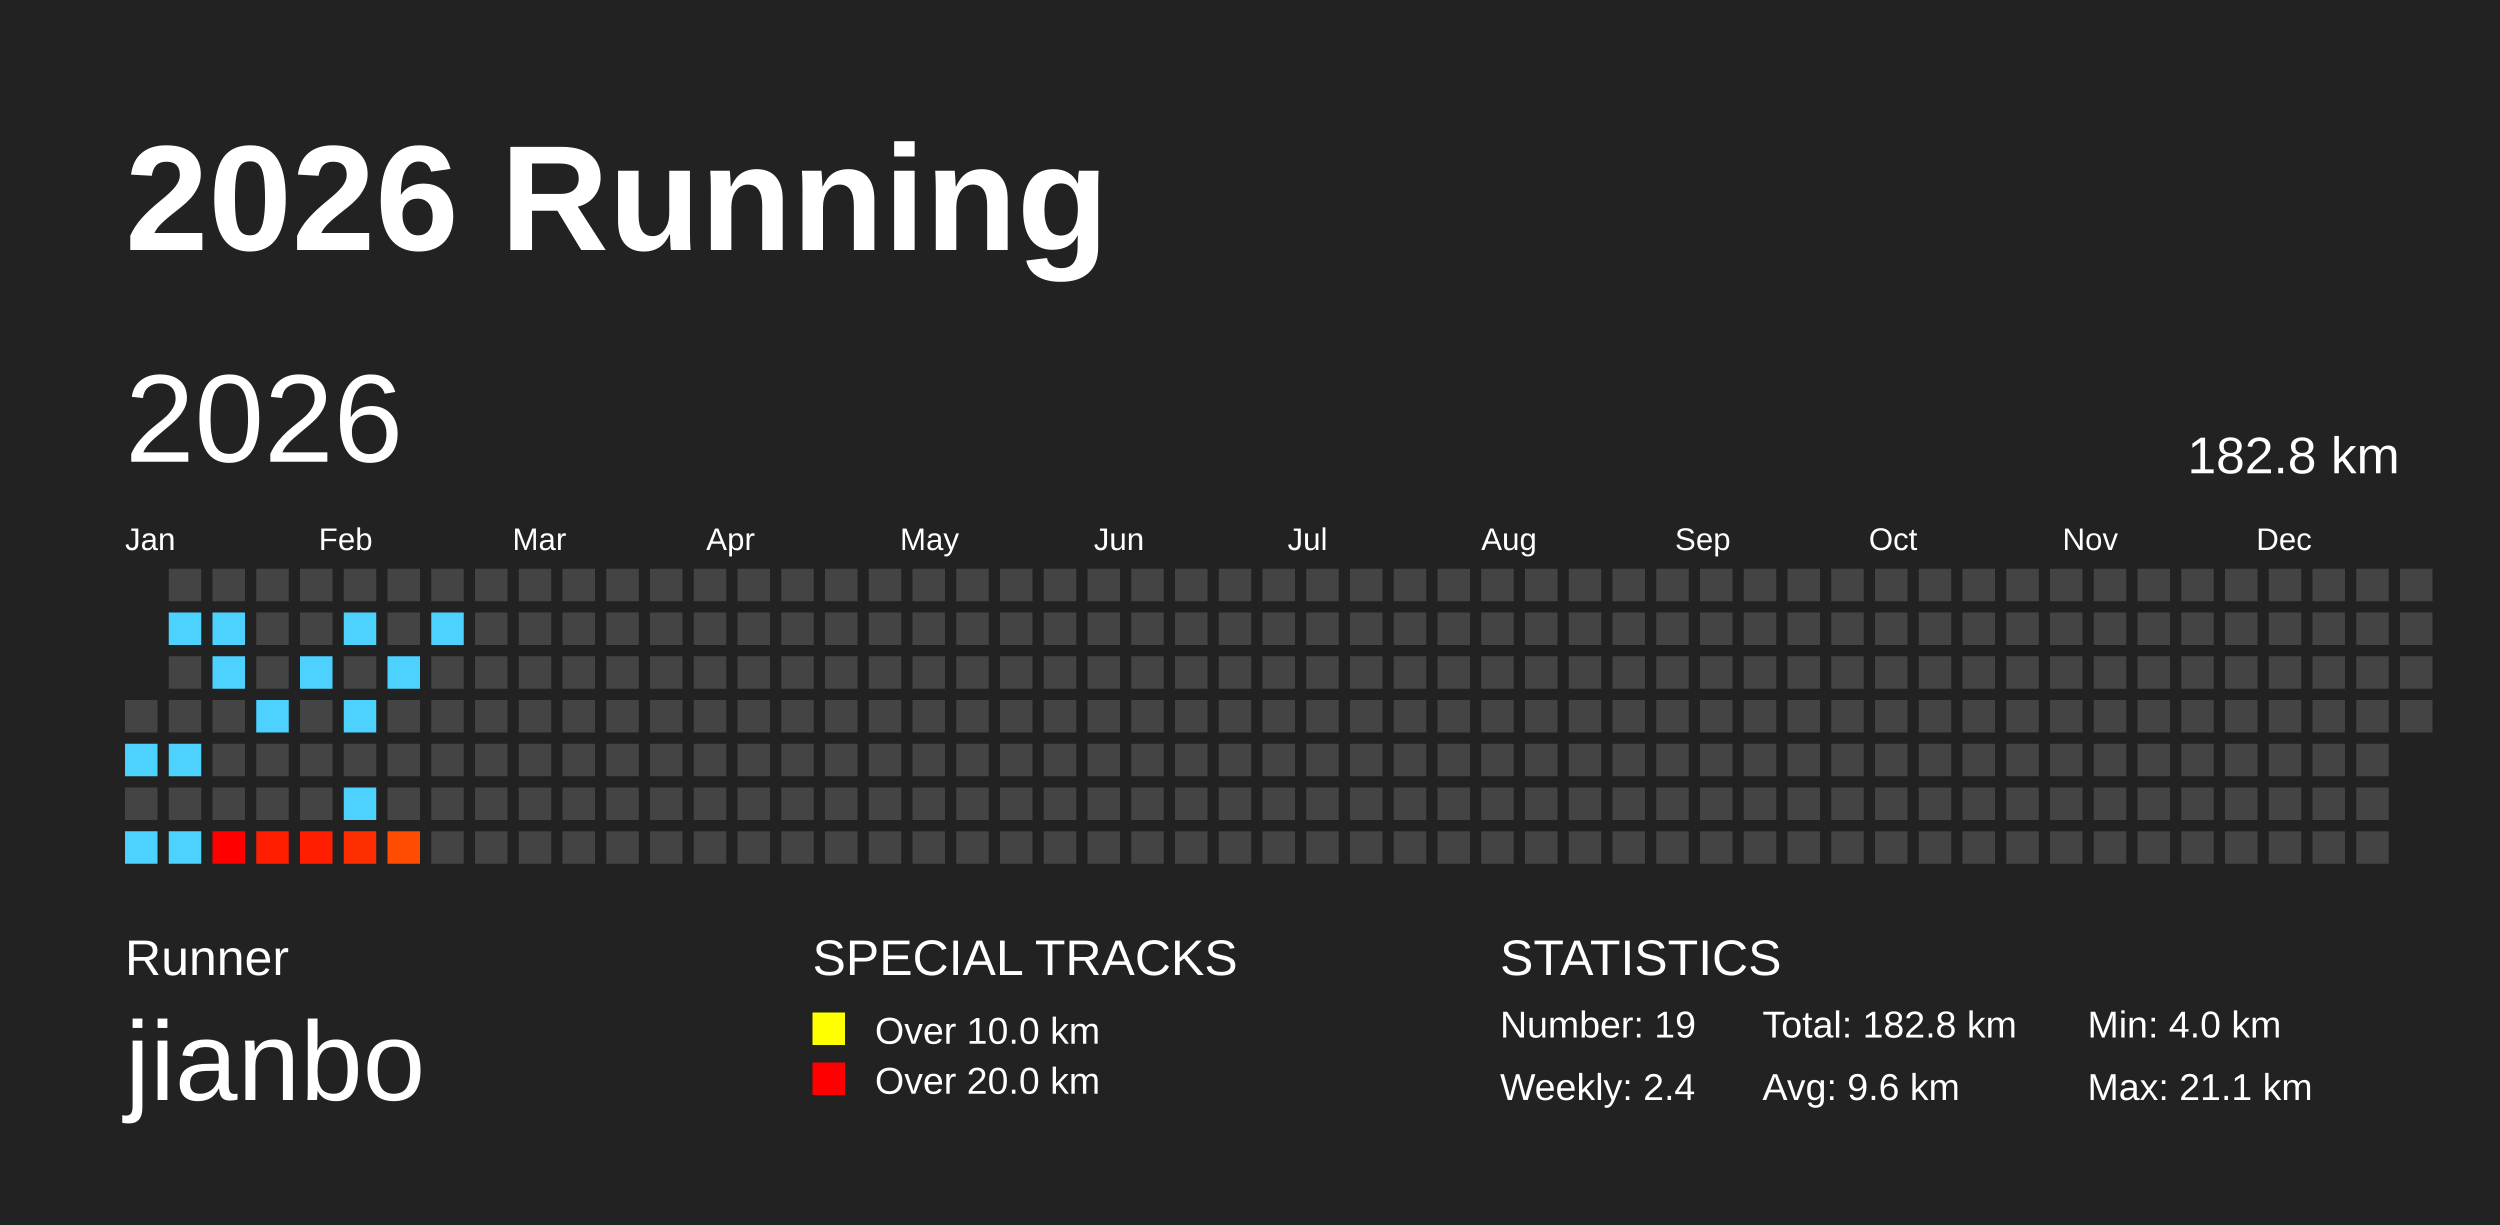
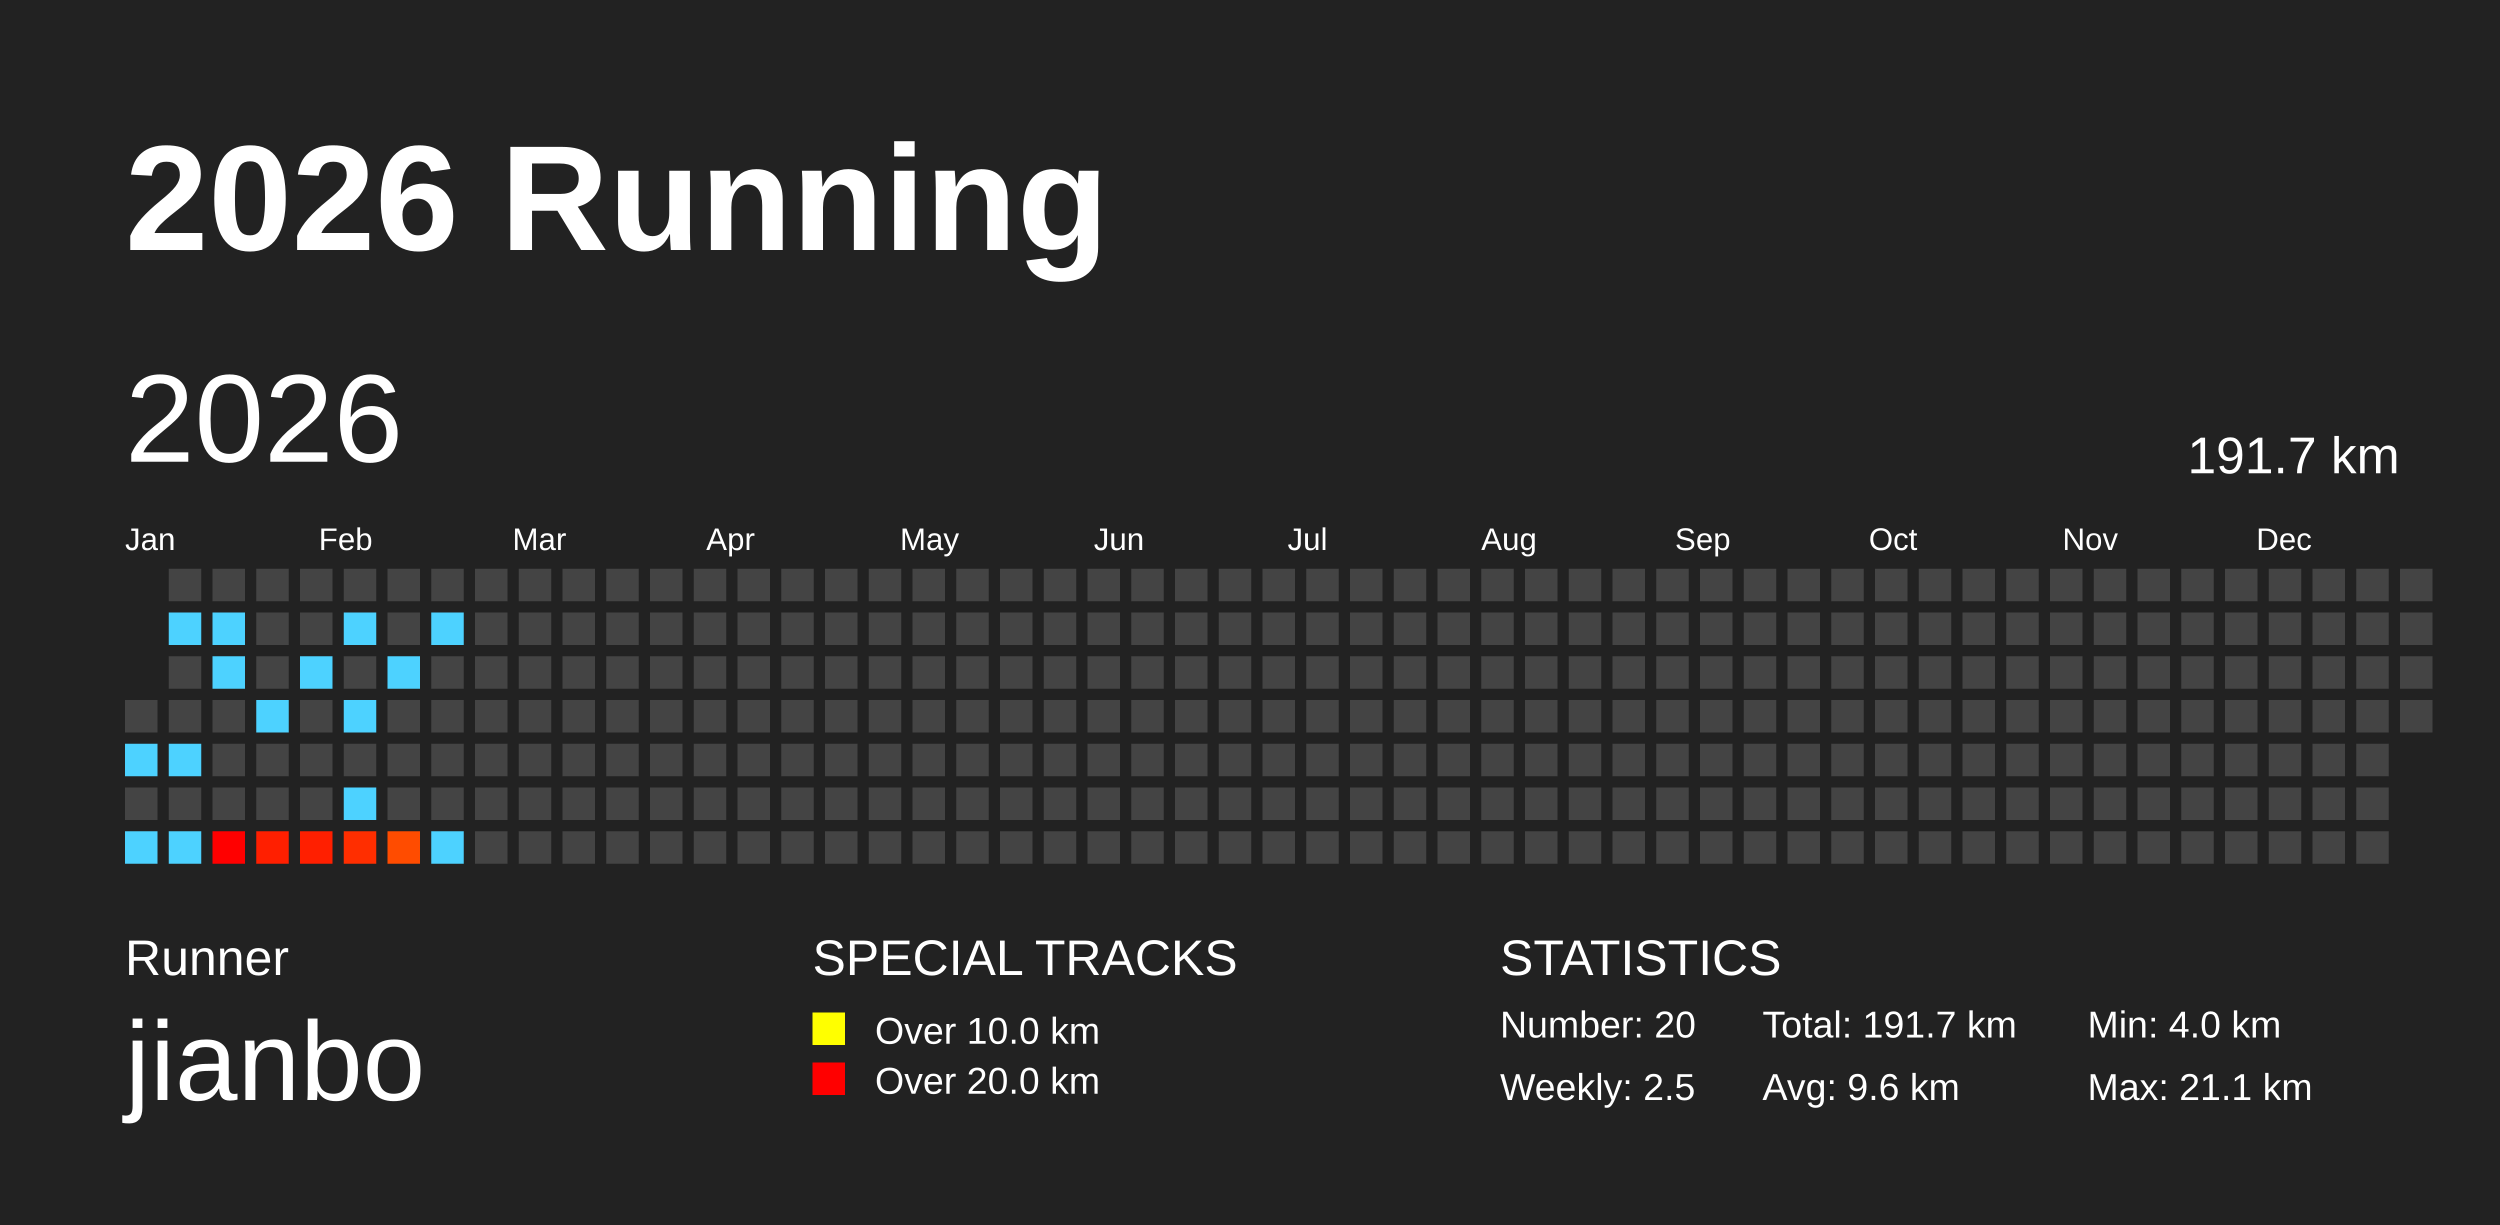
<svg xmlns="http://www.w3.org/2000/svg" baseProfile="full" height="98mm" version="1.1" viewBox="0,0,200,98" width="200mm">
  <defs />
  <rect fill="#222222" height="98" width="200" x="0" y="0" />
  <text fill="#FFFFFF" style="font-size:12px; font-family:Arial; font-weight:bold;" x="10" y="20">2026 Running</text>
  <text fill="#FFFFFF" style="font-size:4px; font-family:Arial" x="10" y="78">Runner</text>
  <text fill="#FFFFFF" style="font-size:9px; font-family:Arial" x="10" y="88">jianbo</text>
  <text fill="#FFFFFF" style="font-size:4px; font-family:Arial" x="65" y="78">SPECIAL TRACKS</text>
  <rect fill="yellow" height="2.6" width="2.6" x="65" y="81" />
  <text fill="#FFFFFF" style="font-size:3px; font-family:Arial" x="70" y="83.5">Over 10.0 km</text>
  <rect fill="red" height="2.6" width="2.6" x="65" y="85" />
  <text fill="#FFFFFF" style="font-size:3px; font-family:Arial" x="70" y="87.5">Over 20.0 km</text>
  <text fill="#FFFFFF" style="font-size:4px; font-family:Arial" x="120" y="78">STATISTICS</text>
-   <text fill="#FFFFFF" style="font-size:3px; font-family:Arial" x="120" y="83">Number: 19</text>
-   <text fill="#FFFFFF" style="font-size:3px; font-family:Arial" x="120" y="88">Weekly: 2.4</text>
-   <text fill="#FFFFFF" style="font-size:3px; font-family:Arial" x="141" y="83">Total: 182.8 km</text>
+   <text fill="#FFFFFF" style="font-size:3px; font-family:Arial" x="120" y="83">Number: 20</text>
+   <text fill="#FFFFFF" style="font-size:3px; font-family:Arial" x="120" y="88">Weekly: 2.5</text>
+   <text fill="#FFFFFF" style="font-size:3px; font-family:Arial" x="141" y="83">Total: 191.7 km</text>
  <text fill="#FFFFFF" style="font-size:3px; font-family:Arial" x="141" y="88">Avg: 9.6 km</text>
  <text fill="#FFFFFF" style="font-size:3px; font-family:Arial" x="167" y="83">Min: 4.0 km</text>
  <text fill="#FFFFFF" style="font-size:3px; font-family:Arial" x="167" y="88">Max: 21.1 km</text>
  <text dominant-baseline="hanging" fill="#FFFFFF" style="font-size:10.0px; font-family:Arial;" x="10" y="30">2026</text>
-   <text dominant-baseline="hanging" fill="#FFFFFF" style="font-size:4.125px; font-family:Arial;" x="175" y="35">182.8 km</text>
+   <text dominant-baseline="hanging" fill="#FFFFFF" style="font-size:4.125px; font-family:Arial;" x="175" y="35">191.7 km</text>
  <text fill="#FFFFFF" style="font-size:2.5px; font-family:Arial" x="10.0" y="44">Jan</text>
  <text fill="#FFFFFF" style="font-size:2.5px; font-family:Arial" x="25.5" y="44">Feb</text>
  <text fill="#FFFFFF" style="font-size:2.5px; font-family:Arial" x="41.0" y="44">Mar</text>
  <text fill="#FFFFFF" style="font-size:2.5px; font-family:Arial" x="56.5" y="44">Apr</text>
  <text fill="#FFFFFF" style="font-size:2.5px; font-family:Arial" x="72.0" y="44">May</text>
  <text fill="#FFFFFF" style="font-size:2.5px; font-family:Arial" x="87.5" y="44">Jun</text>
  <text fill="#FFFFFF" style="font-size:2.5px; font-family:Arial" x="103.0" y="44">Jul</text>
  <text fill="#FFFFFF" style="font-size:2.5px; font-family:Arial" x="118.5" y="44">Aug</text>
  <text fill="#FFFFFF" style="font-size:2.5px; font-family:Arial" x="134.0" y="44">Sep</text>
  <text fill="#FFFFFF" style="font-size:2.5px; font-family:Arial" x="149.5" y="44">Oct</text>
  <text fill="#FFFFFF" style="font-size:2.5px; font-family:Arial" x="165.0" y="44">Nov</text>
  <text fill="#FFFFFF" style="font-size:2.5px; font-family:Arial" x="180.5" y="44">Dec</text>
  <rect fill="#444444" height="2.6" width="2.6" x="10.0" y="56.0" />
  <rect fill="#4dd2ff" height="2.6" width="2.6" x="10.0" y="59.5" />
  <rect fill="#444444" height="2.6" width="2.6" x="10.0" y="63.0" />
  <rect fill="#4dd2ff" height="2.6" width="2.6" x="10.0" y="66.5" />
  <rect fill="#444444" height="2.6" width="2.6" x="13.5" y="45.5" />
  <rect fill="#4dd2ff" height="2.6" width="2.6" x="13.5" y="49.0" />
  <rect fill="#444444" height="2.6" width="2.6" x="13.5" y="52.5" />
  <rect fill="#444444" height="2.6" width="2.6" x="13.5" y="56.0" />
  <rect fill="#4dd2ff" height="2.6" width="2.6" x="13.5" y="59.5" />
  <rect fill="#444444" height="2.6" width="2.6" x="13.5" y="63.0" />
  <rect fill="#4dd2ff" height="2.6" width="2.6" x="13.5" y="66.5" />
  <rect fill="#444444" height="2.6" width="2.6" x="17.0" y="45.5" />
  <rect fill="#4dd2ff" height="2.6" width="2.6" x="17.0" y="49.0" />
  <rect fill="#4dd2ff" height="2.6" width="2.6" x="17.0" y="52.5" />
  <rect fill="#444444" height="2.6" width="2.6" x="17.0" y="56.0" />
  <rect fill="#444444" height="2.6" width="2.6" x="17.0" y="59.5" />
  <rect fill="#444444" height="2.6" width="2.6" x="17.0" y="63.0" />
  <rect fill="red" height="2.6" width="2.6" x="17.0" y="66.5" />
  <rect fill="#444444" height="2.6" width="2.6" x="20.5" y="45.5" />
  <rect fill="#444444" height="2.6" width="2.6" x="20.5" y="49.0" />
  <rect fill="#444444" height="2.6" width="2.6" x="20.5" y="52.5" />
  <rect fill="#4dd2ff" height="2.6" width="2.6" x="20.5" y="56.0" />
  <rect fill="#444444" height="2.6" width="2.6" x="20.5" y="59.5" />
  <rect fill="#444444" height="2.6" width="2.6" x="20.5" y="63.0" />
  <rect fill="#ff1f00" height="2.6" width="2.6" x="20.5" y="66.5" />
  <rect fill="#444444" height="2.6" width="2.6" x="24.0" y="45.5" />
  <rect fill="#444444" height="2.6" width="2.6" x="24.0" y="49.0" />
  <rect fill="#4dd2ff" height="2.6" width="2.6" x="24.0" y="52.5" />
  <rect fill="#444444" height="2.6" width="2.6" x="24.0" y="56.0" />
  <rect fill="#444444" height="2.6" width="2.6" x="24.0" y="59.5" />
  <rect fill="#444444" height="2.6" width="2.6" x="24.0" y="63.0" />
  <rect fill="#ff1f00" height="2.6" width="2.6" x="24.0" y="66.5" />
  <rect fill="#444444" height="2.6" width="2.6" x="27.5" y="45.5" />
  <rect fill="#4dd2ff" height="2.6" width="2.6" x="27.5" y="49.0" />
  <rect fill="#444444" height="2.6" width="2.6" x="27.5" y="52.5" />
  <rect fill="#4dd2ff" height="2.6" width="2.6" x="27.5" y="56.0" />
  <rect fill="#444444" height="2.6" width="2.6" x="27.5" y="59.5" />
  <rect fill="#4dd2ff" height="2.6" width="2.6" x="27.5" y="63.0" />
  <rect fill="#ff2e00" height="2.6" width="2.6" x="27.5" y="66.5" />
  <rect fill="#444444" height="2.6" width="2.6" x="31.0" y="45.5" />
  <rect fill="#444444" height="2.6" width="2.6" x="31.0" y="49.0" />
  <rect fill="#4dd2ff" height="2.6" width="2.6" x="31.0" y="52.5" />
  <rect fill="#444444" height="2.6" width="2.6" x="31.0" y="56.0" />
  <rect fill="#444444" height="2.6" width="2.6" x="31.0" y="59.5" />
  <rect fill="#444444" height="2.6" width="2.6" x="31.0" y="63.0" />
  <rect fill="#ff4c00" height="2.6" width="2.6" x="31.0" y="66.5" />
  <rect fill="#444444" height="2.6" width="2.6" x="34.5" y="45.5" />
  <rect fill="#4dd2ff" height="2.6" width="2.6" x="34.5" y="49.0" />
  <rect fill="#444444" height="2.6" width="2.6" x="34.5" y="52.5" />
  <rect fill="#444444" height="2.6" width="2.6" x="34.5" y="56.0" />
  <rect fill="#444444" height="2.6" width="2.6" x="34.5" y="59.5" />
  <rect fill="#444444" height="2.6" width="2.6" x="34.5" y="63.0" />
-   <rect fill="#444444" height="2.6" width="2.6" x="34.5" y="66.5" />
+   <rect fill="#4dd2ff" height="2.6" width="2.6" x="34.5" y="66.5" />
  <rect fill="#444444" height="2.6" width="2.6" x="38.0" y="45.5" />
  <rect fill="#444444" height="2.6" width="2.6" x="38.0" y="49.0" />
  <rect fill="#444444" height="2.6" width="2.6" x="38.0" y="52.5" />
  <rect fill="#444444" height="2.6" width="2.6" x="38.0" y="56.0" />
  <rect fill="#444444" height="2.6" width="2.6" x="38.0" y="59.5" />
  <rect fill="#444444" height="2.6" width="2.6" x="38.0" y="63.0" />
  <rect fill="#444444" height="2.6" width="2.6" x="38.0" y="66.5" />
  <rect fill="#444444" height="2.6" width="2.6" x="41.5" y="45.5" />
  <rect fill="#444444" height="2.6" width="2.6" x="41.5" y="49.0" />
  <rect fill="#444444" height="2.6" width="2.6" x="41.5" y="52.5" />
  <rect fill="#444444" height="2.6" width="2.6" x="41.5" y="56.0" />
  <rect fill="#444444" height="2.6" width="2.6" x="41.5" y="59.5" />
  <rect fill="#444444" height="2.6" width="2.6" x="41.5" y="63.0" />
  <rect fill="#444444" height="2.6" width="2.6" x="41.5" y="66.5" />
  <rect fill="#444444" height="2.6" width="2.6" x="45.0" y="45.5" />
  <rect fill="#444444" height="2.6" width="2.6" x="45.0" y="49.0" />
  <rect fill="#444444" height="2.6" width="2.6" x="45.0" y="52.5" />
  <rect fill="#444444" height="2.6" width="2.6" x="45.0" y="56.0" />
  <rect fill="#444444" height="2.6" width="2.6" x="45.0" y="59.5" />
  <rect fill="#444444" height="2.6" width="2.6" x="45.0" y="63.0" />
  <rect fill="#444444" height="2.6" width="2.6" x="45.0" y="66.5" />
  <rect fill="#444444" height="2.6" width="2.6" x="48.5" y="45.5" />
  <rect fill="#444444" height="2.6" width="2.6" x="48.5" y="49.0" />
  <rect fill="#444444" height="2.6" width="2.6" x="48.5" y="52.5" />
  <rect fill="#444444" height="2.6" width="2.6" x="48.5" y="56.0" />
  <rect fill="#444444" height="2.6" width="2.6" x="48.5" y="59.5" />
  <rect fill="#444444" height="2.6" width="2.6" x="48.5" y="63.0" />
  <rect fill="#444444" height="2.6" width="2.6" x="48.5" y="66.5" />
  <rect fill="#444444" height="2.6" width="2.6" x="52.0" y="45.5" />
  <rect fill="#444444" height="2.6" width="2.6" x="52.0" y="49.0" />
  <rect fill="#444444" height="2.6" width="2.6" x="52.0" y="52.5" />
  <rect fill="#444444" height="2.6" width="2.6" x="52.0" y="56.0" />
  <rect fill="#444444" height="2.6" width="2.6" x="52.0" y="59.5" />
  <rect fill="#444444" height="2.6" width="2.6" x="52.0" y="63.0" />
  <rect fill="#444444" height="2.6" width="2.6" x="52.0" y="66.5" />
  <rect fill="#444444" height="2.6" width="2.6" x="55.5" y="45.5" />
  <rect fill="#444444" height="2.6" width="2.6" x="55.5" y="49.0" />
  <rect fill="#444444" height="2.6" width="2.6" x="55.5" y="52.5" />
  <rect fill="#444444" height="2.6" width="2.6" x="55.5" y="56.0" />
  <rect fill="#444444" height="2.6" width="2.6" x="55.5" y="59.5" />
  <rect fill="#444444" height="2.6" width="2.6" x="55.5" y="63.0" />
  <rect fill="#444444" height="2.6" width="2.6" x="55.5" y="66.5" />
  <rect fill="#444444" height="2.6" width="2.6" x="59.0" y="45.5" />
  <rect fill="#444444" height="2.6" width="2.6" x="59.0" y="49.0" />
  <rect fill="#444444" height="2.6" width="2.6" x="59.0" y="52.5" />
  <rect fill="#444444" height="2.6" width="2.6" x="59.0" y="56.0" />
  <rect fill="#444444" height="2.6" width="2.6" x="59.0" y="59.5" />
  <rect fill="#444444" height="2.6" width="2.6" x="59.0" y="63.0" />
  <rect fill="#444444" height="2.6" width="2.6" x="59.0" y="66.5" />
  <rect fill="#444444" height="2.6" width="2.6" x="62.5" y="45.5" />
  <rect fill="#444444" height="2.6" width="2.6" x="62.5" y="49.0" />
  <rect fill="#444444" height="2.6" width="2.6" x="62.5" y="52.5" />
  <rect fill="#444444" height="2.6" width="2.6" x="62.5" y="56.0" />
  <rect fill="#444444" height="2.6" width="2.6" x="62.5" y="59.5" />
  <rect fill="#444444" height="2.6" width="2.6" x="62.5" y="63.0" />
  <rect fill="#444444" height="2.6" width="2.6" x="62.5" y="66.5" />
  <rect fill="#444444" height="2.6" width="2.6" x="66.0" y="45.5" />
  <rect fill="#444444" height="2.6" width="2.6" x="66.0" y="49.0" />
  <rect fill="#444444" height="2.6" width="2.6" x="66.0" y="52.5" />
  <rect fill="#444444" height="2.6" width="2.6" x="66.0" y="56.0" />
  <rect fill="#444444" height="2.6" width="2.6" x="66.0" y="59.5" />
  <rect fill="#444444" height="2.6" width="2.6" x="66.0" y="63.0" />
  <rect fill="#444444" height="2.6" width="2.6" x="66.0" y="66.5" />
  <rect fill="#444444" height="2.6" width="2.6" x="69.5" y="45.5" />
  <rect fill="#444444" height="2.6" width="2.6" x="69.5" y="49.0" />
  <rect fill="#444444" height="2.6" width="2.6" x="69.5" y="52.5" />
  <rect fill="#444444" height="2.6" width="2.6" x="69.5" y="56.0" />
  <rect fill="#444444" height="2.6" width="2.6" x="69.5" y="59.5" />
  <rect fill="#444444" height="2.6" width="2.6" x="69.5" y="63.0" />
  <rect fill="#444444" height="2.6" width="2.6" x="69.5" y="66.5" />
  <rect fill="#444444" height="2.6" width="2.6" x="73.0" y="45.5" />
  <rect fill="#444444" height="2.6" width="2.6" x="73.0" y="49.0" />
  <rect fill="#444444" height="2.6" width="2.6" x="73.0" y="52.5" />
  <rect fill="#444444" height="2.6" width="2.6" x="73.0" y="56.0" />
  <rect fill="#444444" height="2.6" width="2.6" x="73.0" y="59.5" />
  <rect fill="#444444" height="2.6" width="2.6" x="73.0" y="63.0" />
  <rect fill="#444444" height="2.6" width="2.6" x="73.0" y="66.5" />
  <rect fill="#444444" height="2.6" width="2.6" x="76.5" y="45.5" />
  <rect fill="#444444" height="2.6" width="2.6" x="76.5" y="49.0" />
  <rect fill="#444444" height="2.6" width="2.6" x="76.5" y="52.5" />
  <rect fill="#444444" height="2.6" width="2.6" x="76.5" y="56.0" />
  <rect fill="#444444" height="2.6" width="2.6" x="76.5" y="59.5" />
  <rect fill="#444444" height="2.6" width="2.6" x="76.5" y="63.0" />
  <rect fill="#444444" height="2.6" width="2.6" x="76.5" y="66.5" />
  <rect fill="#444444" height="2.6" width="2.6" x="80.0" y="45.5" />
  <rect fill="#444444" height="2.6" width="2.6" x="80.0" y="49.0" />
  <rect fill="#444444" height="2.6" width="2.6" x="80.0" y="52.5" />
  <rect fill="#444444" height="2.6" width="2.6" x="80.0" y="56.0" />
  <rect fill="#444444" height="2.6" width="2.6" x="80.0" y="59.5" />
  <rect fill="#444444" height="2.6" width="2.6" x="80.0" y="63.0" />
  <rect fill="#444444" height="2.6" width="2.6" x="80.0" y="66.5" />
  <rect fill="#444444" height="2.6" width="2.6" x="83.5" y="45.5" />
  <rect fill="#444444" height="2.6" width="2.6" x="83.5" y="49.0" />
  <rect fill="#444444" height="2.6" width="2.6" x="83.5" y="52.5" />
  <rect fill="#444444" height="2.6" width="2.6" x="83.5" y="56.0" />
  <rect fill="#444444" height="2.6" width="2.6" x="83.5" y="59.5" />
  <rect fill="#444444" height="2.6" width="2.6" x="83.5" y="63.0" />
  <rect fill="#444444" height="2.6" width="2.6" x="83.5" y="66.5" />
  <rect fill="#444444" height="2.6" width="2.6" x="87.0" y="45.5" />
  <rect fill="#444444" height="2.6" width="2.6" x="87.0" y="49.0" />
  <rect fill="#444444" height="2.6" width="2.6" x="87.0" y="52.5" />
  <rect fill="#444444" height="2.6" width="2.6" x="87.0" y="56.0" />
  <rect fill="#444444" height="2.6" width="2.6" x="87.0" y="59.5" />
  <rect fill="#444444" height="2.6" width="2.6" x="87.0" y="63.0" />
  <rect fill="#444444" height="2.6" width="2.6" x="87.0" y="66.5" />
  <rect fill="#444444" height="2.6" width="2.6" x="90.5" y="45.5" />
  <rect fill="#444444" height="2.6" width="2.6" x="90.5" y="49.0" />
  <rect fill="#444444" height="2.6" width="2.6" x="90.5" y="52.5" />
  <rect fill="#444444" height="2.6" width="2.6" x="90.5" y="56.0" />
  <rect fill="#444444" height="2.6" width="2.6" x="90.5" y="59.5" />
  <rect fill="#444444" height="2.6" width="2.6" x="90.5" y="63.0" />
  <rect fill="#444444" height="2.6" width="2.6" x="90.5" y="66.5" />
  <rect fill="#444444" height="2.6" width="2.6" x="94.0" y="45.5" />
  <rect fill="#444444" height="2.6" width="2.6" x="94.0" y="49.0" />
  <rect fill="#444444" height="2.6" width="2.6" x="94.0" y="52.5" />
  <rect fill="#444444" height="2.6" width="2.6" x="94.0" y="56.0" />
  <rect fill="#444444" height="2.6" width="2.6" x="94.0" y="59.5" />
  <rect fill="#444444" height="2.6" width="2.6" x="94.0" y="63.0" />
  <rect fill="#444444" height="2.6" width="2.6" x="94.0" y="66.5" />
  <rect fill="#444444" height="2.6" width="2.6" x="97.5" y="45.5" />
  <rect fill="#444444" height="2.6" width="2.6" x="97.5" y="49.0" />
  <rect fill="#444444" height="2.6" width="2.6" x="97.5" y="52.5" />
  <rect fill="#444444" height="2.6" width="2.6" x="97.5" y="56.0" />
  <rect fill="#444444" height="2.6" width="2.6" x="97.5" y="59.5" />
  <rect fill="#444444" height="2.6" width="2.6" x="97.5" y="63.0" />
  <rect fill="#444444" height="2.6" width="2.6" x="97.5" y="66.5" />
  <rect fill="#444444" height="2.6" width="2.6" x="101.0" y="45.5" />
  <rect fill="#444444" height="2.6" width="2.6" x="101.0" y="49.0" />
  <rect fill="#444444" height="2.6" width="2.6" x="101.0" y="52.5" />
  <rect fill="#444444" height="2.6" width="2.6" x="101.0" y="56.0" />
  <rect fill="#444444" height="2.6" width="2.6" x="101.0" y="59.5" />
  <rect fill="#444444" height="2.6" width="2.6" x="101.0" y="63.0" />
  <rect fill="#444444" height="2.6" width="2.6" x="101.0" y="66.5" />
  <rect fill="#444444" height="2.6" width="2.6" x="104.5" y="45.5" />
  <rect fill="#444444" height="2.6" width="2.6" x="104.5" y="49.0" />
  <rect fill="#444444" height="2.6" width="2.6" x="104.5" y="52.5" />
  <rect fill="#444444" height="2.6" width="2.6" x="104.5" y="56.0" />
  <rect fill="#444444" height="2.6" width="2.6" x="104.5" y="59.5" />
  <rect fill="#444444" height="2.6" width="2.6" x="104.5" y="63.0" />
  <rect fill="#444444" height="2.6" width="2.6" x="104.5" y="66.5" />
  <rect fill="#444444" height="2.6" width="2.6" x="108.0" y="45.5" />
  <rect fill="#444444" height="2.6" width="2.6" x="108.0" y="49.0" />
  <rect fill="#444444" height="2.6" width="2.6" x="108.0" y="52.5" />
  <rect fill="#444444" height="2.6" width="2.6" x="108.0" y="56.0" />
  <rect fill="#444444" height="2.6" width="2.6" x="108.0" y="59.5" />
  <rect fill="#444444" height="2.6" width="2.6" x="108.0" y="63.0" />
  <rect fill="#444444" height="2.6" width="2.6" x="108.0" y="66.5" />
  <rect fill="#444444" height="2.6" width="2.6" x="111.5" y="45.5" />
  <rect fill="#444444" height="2.6" width="2.6" x="111.5" y="49.0" />
  <rect fill="#444444" height="2.6" width="2.6" x="111.5" y="52.5" />
  <rect fill="#444444" height="2.6" width="2.6" x="111.5" y="56.0" />
  <rect fill="#444444" height="2.6" width="2.6" x="111.5" y="59.5" />
  <rect fill="#444444" height="2.6" width="2.6" x="111.5" y="63.0" />
  <rect fill="#444444" height="2.6" width="2.6" x="111.5" y="66.5" />
  <rect fill="#444444" height="2.6" width="2.6" x="115.0" y="45.5" />
  <rect fill="#444444" height="2.6" width="2.6" x="115.0" y="49.0" />
  <rect fill="#444444" height="2.6" width="2.6" x="115.0" y="52.5" />
  <rect fill="#444444" height="2.6" width="2.6" x="115.0" y="56.0" />
  <rect fill="#444444" height="2.6" width="2.6" x="115.0" y="59.5" />
  <rect fill="#444444" height="2.6" width="2.6" x="115.0" y="63.0" />
  <rect fill="#444444" height="2.6" width="2.6" x="115.0" y="66.5" />
  <rect fill="#444444" height="2.6" width="2.6" x="118.5" y="45.5" />
  <rect fill="#444444" height="2.6" width="2.6" x="118.5" y="49.0" />
  <rect fill="#444444" height="2.6" width="2.6" x="118.5" y="52.5" />
  <rect fill="#444444" height="2.6" width="2.6" x="118.5" y="56.0" />
  <rect fill="#444444" height="2.6" width="2.6" x="118.5" y="59.5" />
  <rect fill="#444444" height="2.6" width="2.6" x="118.5" y="63.0" />
  <rect fill="#444444" height="2.6" width="2.6" x="118.5" y="66.5" />
  <rect fill="#444444" height="2.6" width="2.6" x="122.0" y="45.5" />
  <rect fill="#444444" height="2.6" width="2.6" x="122.0" y="49.0" />
  <rect fill="#444444" height="2.6" width="2.6" x="122.0" y="52.5" />
  <rect fill="#444444" height="2.6" width="2.6" x="122.0" y="56.0" />
  <rect fill="#444444" height="2.6" width="2.6" x="122.0" y="59.5" />
  <rect fill="#444444" height="2.6" width="2.6" x="122.0" y="63.0" />
  <rect fill="#444444" height="2.6" width="2.6" x="122.0" y="66.5" />
  <rect fill="#444444" height="2.6" width="2.6" x="125.5" y="45.5" />
  <rect fill="#444444" height="2.6" width="2.6" x="125.5" y="49.0" />
  <rect fill="#444444" height="2.6" width="2.6" x="125.5" y="52.5" />
  <rect fill="#444444" height="2.6" width="2.6" x="125.5" y="56.0" />
  <rect fill="#444444" height="2.6" width="2.6" x="125.5" y="59.5" />
  <rect fill="#444444" height="2.6" width="2.6" x="125.5" y="63.0" />
  <rect fill="#444444" height="2.6" width="2.6" x="125.5" y="66.5" />
  <rect fill="#444444" height="2.6" width="2.6" x="129.0" y="45.5" />
  <rect fill="#444444" height="2.6" width="2.6" x="129.0" y="49.0" />
  <rect fill="#444444" height="2.6" width="2.6" x="129.0" y="52.5" />
  <rect fill="#444444" height="2.6" width="2.6" x="129.0" y="56.0" />
  <rect fill="#444444" height="2.6" width="2.6" x="129.0" y="59.5" />
  <rect fill="#444444" height="2.6" width="2.6" x="129.0" y="63.0" />
  <rect fill="#444444" height="2.6" width="2.6" x="129.0" y="66.5" />
  <rect fill="#444444" height="2.6" width="2.6" x="132.5" y="45.5" />
  <rect fill="#444444" height="2.6" width="2.6" x="132.5" y="49.0" />
  <rect fill="#444444" height="2.6" width="2.6" x="132.5" y="52.5" />
  <rect fill="#444444" height="2.6" width="2.6" x="132.5" y="56.0" />
  <rect fill="#444444" height="2.6" width="2.6" x="132.5" y="59.5" />
  <rect fill="#444444" height="2.6" width="2.6" x="132.5" y="63.0" />
  <rect fill="#444444" height="2.6" width="2.6" x="132.5" y="66.5" />
  <rect fill="#444444" height="2.6" width="2.6" x="136.0" y="45.5" />
  <rect fill="#444444" height="2.6" width="2.6" x="136.0" y="49.0" />
  <rect fill="#444444" height="2.6" width="2.6" x="136.0" y="52.5" />
  <rect fill="#444444" height="2.6" width="2.6" x="136.0" y="56.0" />
  <rect fill="#444444" height="2.6" width="2.6" x="136.0" y="59.5" />
  <rect fill="#444444" height="2.6" width="2.6" x="136.0" y="63.0" />
  <rect fill="#444444" height="2.6" width="2.6" x="136.0" y="66.5" />
  <rect fill="#444444" height="2.6" width="2.6" x="139.5" y="45.5" />
  <rect fill="#444444" height="2.6" width="2.6" x="139.5" y="49.0" />
  <rect fill="#444444" height="2.6" width="2.6" x="139.5" y="52.5" />
  <rect fill="#444444" height="2.6" width="2.6" x="139.5" y="56.0" />
  <rect fill="#444444" height="2.6" width="2.6" x="139.5" y="59.5" />
  <rect fill="#444444" height="2.6" width="2.6" x="139.5" y="63.0" />
  <rect fill="#444444" height="2.6" width="2.6" x="139.5" y="66.5" />
  <rect fill="#444444" height="2.6" width="2.6" x="143.0" y="45.5" />
  <rect fill="#444444" height="2.6" width="2.6" x="143.0" y="49.0" />
  <rect fill="#444444" height="2.6" width="2.6" x="143.0" y="52.5" />
  <rect fill="#444444" height="2.6" width="2.6" x="143.0" y="56.0" />
  <rect fill="#444444" height="2.6" width="2.6" x="143.0" y="59.5" />
  <rect fill="#444444" height="2.6" width="2.6" x="143.0" y="63.0" />
  <rect fill="#444444" height="2.6" width="2.6" x="143.0" y="66.5" />
  <rect fill="#444444" height="2.6" width="2.6" x="146.5" y="45.5" />
  <rect fill="#444444" height="2.6" width="2.6" x="146.5" y="49.0" />
  <rect fill="#444444" height="2.6" width="2.6" x="146.5" y="52.5" />
  <rect fill="#444444" height="2.6" width="2.6" x="146.5" y="56.0" />
  <rect fill="#444444" height="2.6" width="2.6" x="146.5" y="59.5" />
  <rect fill="#444444" height="2.6" width="2.6" x="146.5" y="63.0" />
  <rect fill="#444444" height="2.6" width="2.6" x="146.5" y="66.5" />
  <rect fill="#444444" height="2.6" width="2.6" x="150.0" y="45.5" />
  <rect fill="#444444" height="2.6" width="2.6" x="150.0" y="49.0" />
  <rect fill="#444444" height="2.6" width="2.6" x="150.0" y="52.5" />
  <rect fill="#444444" height="2.6" width="2.6" x="150.0" y="56.0" />
  <rect fill="#444444" height="2.6" width="2.6" x="150.0" y="59.5" />
  <rect fill="#444444" height="2.6" width="2.6" x="150.0" y="63.0" />
  <rect fill="#444444" height="2.6" width="2.6" x="150.0" y="66.5" />
  <rect fill="#444444" height="2.6" width="2.6" x="153.5" y="45.5" />
  <rect fill="#444444" height="2.6" width="2.6" x="153.5" y="49.0" />
  <rect fill="#444444" height="2.6" width="2.6" x="153.5" y="52.5" />
  <rect fill="#444444" height="2.6" width="2.6" x="153.5" y="56.0" />
  <rect fill="#444444" height="2.6" width="2.6" x="153.5" y="59.5" />
  <rect fill="#444444" height="2.6" width="2.6" x="153.5" y="63.0" />
  <rect fill="#444444" height="2.6" width="2.6" x="153.5" y="66.5" />
  <rect fill="#444444" height="2.6" width="2.6" x="157.0" y="45.5" />
  <rect fill="#444444" height="2.6" width="2.6" x="157.0" y="49.0" />
  <rect fill="#444444" height="2.6" width="2.6" x="157.0" y="52.5" />
  <rect fill="#444444" height="2.6" width="2.6" x="157.0" y="56.0" />
  <rect fill="#444444" height="2.6" width="2.6" x="157.0" y="59.5" />
  <rect fill="#444444" height="2.6" width="2.6" x="157.0" y="63.0" />
  <rect fill="#444444" height="2.6" width="2.6" x="157.0" y="66.5" />
  <rect fill="#444444" height="2.6" width="2.6" x="160.5" y="45.5" />
  <rect fill="#444444" height="2.6" width="2.6" x="160.5" y="49.0" />
  <rect fill="#444444" height="2.6" width="2.6" x="160.5" y="52.5" />
  <rect fill="#444444" height="2.6" width="2.6" x="160.5" y="56.0" />
  <rect fill="#444444" height="2.6" width="2.6" x="160.5" y="59.5" />
  <rect fill="#444444" height="2.6" width="2.6" x="160.5" y="63.0" />
  <rect fill="#444444" height="2.6" width="2.6" x="160.5" y="66.5" />
  <rect fill="#444444" height="2.6" width="2.6" x="164.0" y="45.5" />
  <rect fill="#444444" height="2.6" width="2.6" x="164.0" y="49.0" />
  <rect fill="#444444" height="2.6" width="2.6" x="164.0" y="52.5" />
  <rect fill="#444444" height="2.6" width="2.6" x="164.0" y="56.0" />
  <rect fill="#444444" height="2.6" width="2.6" x="164.0" y="59.5" />
  <rect fill="#444444" height="2.6" width="2.6" x="164.0" y="63.0" />
  <rect fill="#444444" height="2.6" width="2.6" x="164.0" y="66.5" />
  <rect fill="#444444" height="2.6" width="2.6" x="167.5" y="45.5" />
  <rect fill="#444444" height="2.6" width="2.6" x="167.5" y="49.0" />
  <rect fill="#444444" height="2.6" width="2.6" x="167.5" y="52.5" />
  <rect fill="#444444" height="2.6" width="2.6" x="167.5" y="56.0" />
  <rect fill="#444444" height="2.6" width="2.6" x="167.5" y="59.5" />
  <rect fill="#444444" height="2.6" width="2.6" x="167.5" y="63.0" />
  <rect fill="#444444" height="2.6" width="2.6" x="167.5" y="66.5" />
  <rect fill="#444444" height="2.6" width="2.6" x="171.0" y="45.5" />
  <rect fill="#444444" height="2.6" width="2.6" x="171.0" y="49.0" />
  <rect fill="#444444" height="2.6" width="2.6" x="171.0" y="52.5" />
  <rect fill="#444444" height="2.6" width="2.6" x="171.0" y="56.0" />
  <rect fill="#444444" height="2.6" width="2.6" x="171.0" y="59.5" />
  <rect fill="#444444" height="2.6" width="2.6" x="171.0" y="63.0" />
  <rect fill="#444444" height="2.6" width="2.6" x="171.0" y="66.5" />
  <rect fill="#444444" height="2.6" width="2.6" x="174.5" y="45.5" />
  <rect fill="#444444" height="2.6" width="2.6" x="174.5" y="49.0" />
  <rect fill="#444444" height="2.6" width="2.6" x="174.5" y="52.5" />
  <rect fill="#444444" height="2.6" width="2.6" x="174.5" y="56.0" />
  <rect fill="#444444" height="2.6" width="2.6" x="174.5" y="59.5" />
  <rect fill="#444444" height="2.6" width="2.6" x="174.5" y="63.0" />
  <rect fill="#444444" height="2.6" width="2.6" x="174.5" y="66.5" />
  <rect fill="#444444" height="2.6" width="2.6" x="178.0" y="45.5" />
  <rect fill="#444444" height="2.6" width="2.6" x="178.0" y="49.0" />
  <rect fill="#444444" height="2.6" width="2.6" x="178.0" y="52.5" />
  <rect fill="#444444" height="2.6" width="2.6" x="178.0" y="56.0" />
  <rect fill="#444444" height="2.6" width="2.6" x="178.0" y="59.5" />
  <rect fill="#444444" height="2.6" width="2.6" x="178.0" y="63.0" />
  <rect fill="#444444" height="2.6" width="2.6" x="178.0" y="66.5" />
  <rect fill="#444444" height="2.6" width="2.6" x="181.5" y="45.5" />
  <rect fill="#444444" height="2.6" width="2.6" x="181.5" y="49.0" />
  <rect fill="#444444" height="2.6" width="2.6" x="181.5" y="52.5" />
  <rect fill="#444444" height="2.6" width="2.6" x="181.5" y="56.0" />
  <rect fill="#444444" height="2.6" width="2.6" x="181.5" y="59.5" />
  <rect fill="#444444" height="2.6" width="2.6" x="181.5" y="63.0" />
  <rect fill="#444444" height="2.6" width="2.6" x="181.5" y="66.5" />
  <rect fill="#444444" height="2.6" width="2.6" x="185.0" y="45.5" />
  <rect fill="#444444" height="2.6" width="2.6" x="185.0" y="49.0" />
  <rect fill="#444444" height="2.6" width="2.6" x="185.0" y="52.5" />
  <rect fill="#444444" height="2.6" width="2.6" x="185.0" y="56.0" />
  <rect fill="#444444" height="2.6" width="2.6" x="185.0" y="59.5" />
  <rect fill="#444444" height="2.6" width="2.6" x="185.0" y="63.0" />
  <rect fill="#444444" height="2.6" width="2.6" x="185.0" y="66.5" />
  <rect fill="#444444" height="2.6" width="2.6" x="188.5" y="45.5" />
  <rect fill="#444444" height="2.6" width="2.6" x="188.5" y="49.0" />
  <rect fill="#444444" height="2.6" width="2.6" x="188.5" y="52.5" />
  <rect fill="#444444" height="2.6" width="2.6" x="188.5" y="56.0" />
  <rect fill="#444444" height="2.6" width="2.6" x="188.5" y="59.5" />
  <rect fill="#444444" height="2.6" width="2.6" x="188.5" y="63.0" />
  <rect fill="#444444" height="2.6" width="2.6" x="188.5" y="66.5" />
  <rect fill="#444444" height="2.6" width="2.6" x="192.0" y="45.5" />
  <rect fill="#444444" height="2.6" width="2.6" x="192.0" y="49.0" />
  <rect fill="#444444" height="2.6" width="2.6" x="192.0" y="52.5" />
  <rect fill="#444444" height="2.6" width="2.6" x="192.0" y="56.0" />
</svg>
